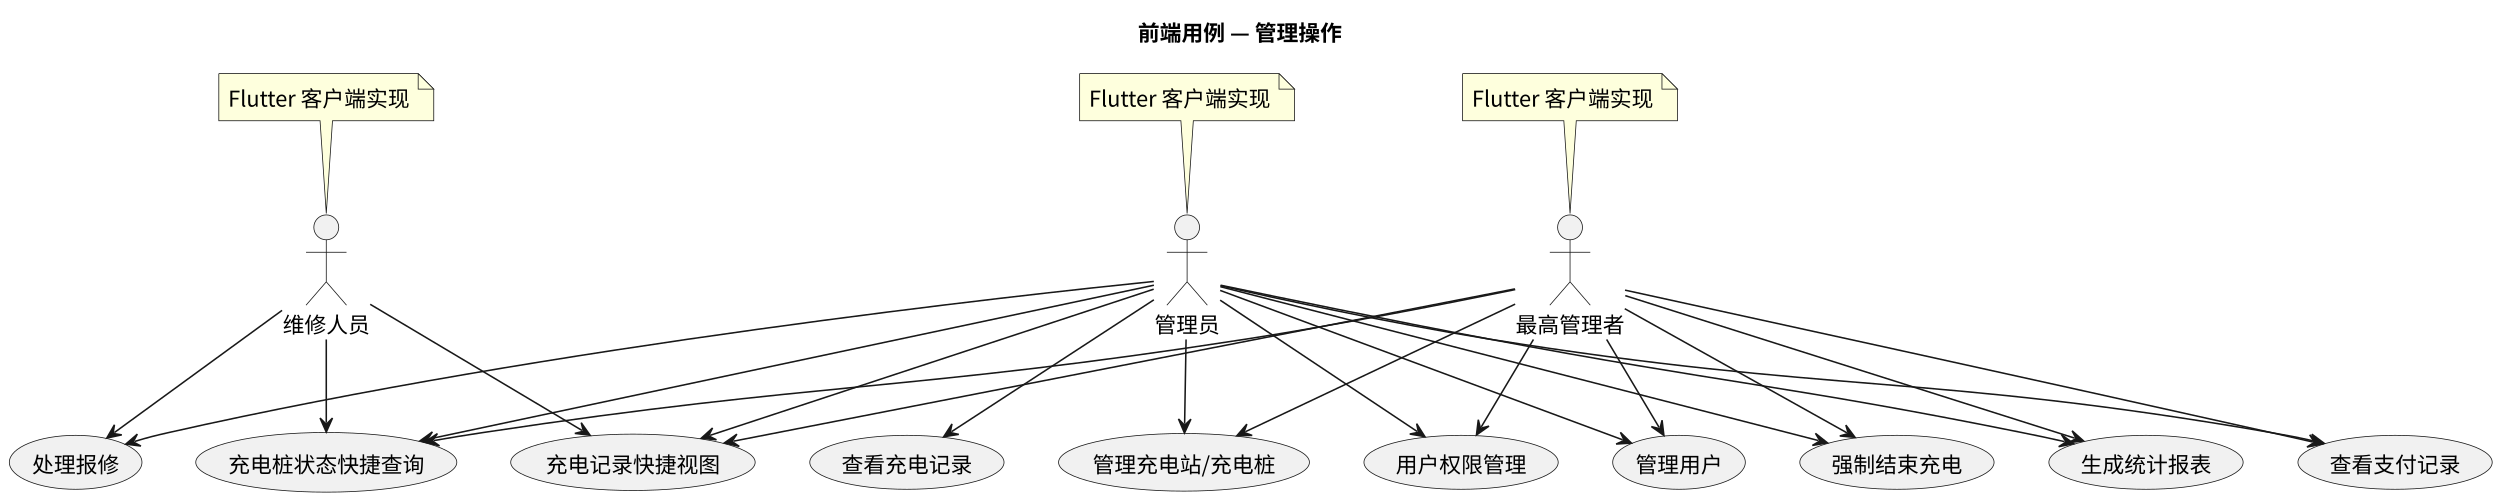
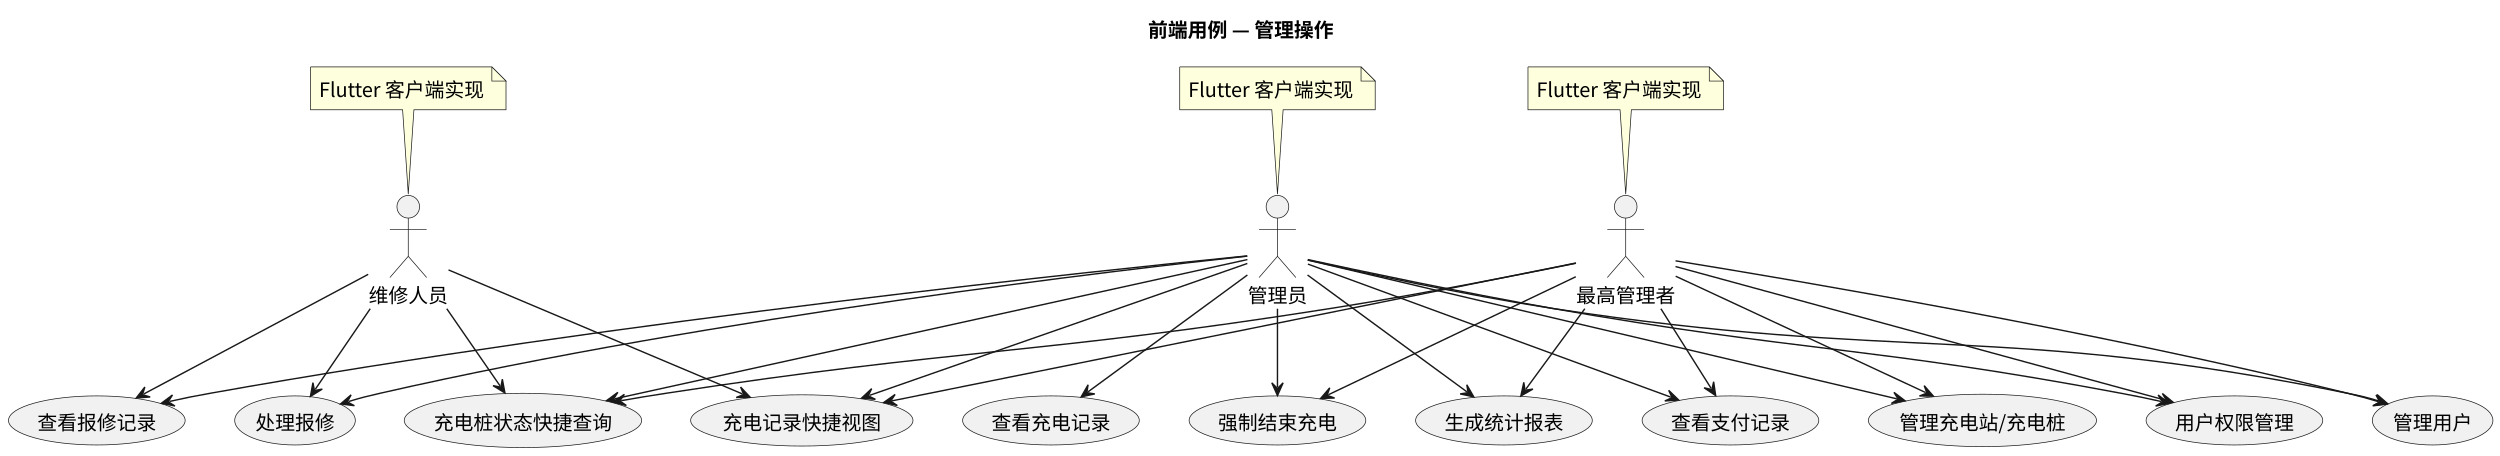
- <svg xmlns="http://www.w3.org/2000/svg" contentStyleType="text/css" data-diagram-type="DESCRIPTION" height="322px" preserveAspectRatio="none" style="width:1606px;height:322px;background:#FFFFFF;" version="1.1" viewBox="0 0 1606 322" width="1606px" zoomAndPan="magnify">
+ <svg xmlns="http://www.w3.org/2000/svg" contentStyleType="text/css" data-diagram-type="DESCRIPTION" height="322px" preserveAspectRatio="none" style="width:1766px;height:322px;background:#FFFFFF;" version="1.1" viewBox="0 0 1766 322" width="1766px" zoomAndPan="magnify">
  <defs />
  <g>
    <g class="title" data-source-line="3">
-       <text fill="#000000" font-family="Noto Sans CJK SC" font-size="14" font-weight="bold" lengthAdjust="spacing" textLength="131.067" x="730.963" y="26.24">前端用例 — 管理操作</text>
+       <text fill="#000000" font-family="Noto Sans CJK SC" font-size="14" font-weight="bold" lengthAdjust="spacing" textLength="131.067" x="810.964" y="26.24">前端用例 — 管理操作</text>
    </g>
    <g class="entity" data-entity="A" data-source-line="6" data-uid="ent0002" id="entity_A">
-       <ellipse cx="762.6" cy="146.052" fill="#F1F1F1" rx="8" ry="8" style="stroke:#181818;stroke-width:0.5;" />
-       <path d="M762.6,154.052 L762.6,181.052 M749.6,162.052 L775.6,162.052 M762.6,181.052 L749.6,196.052 M762.6,181.052 L775.6,196.052" fill="none" style="stroke:#181818;stroke-width:0.5;" />
-       <text fill="#000000" font-family="Noto Sans CJK SC" font-size="14" lengthAdjust="spacing" textLength="42" x="741.6" y="213.792">管理员</text>
+       <ellipse cx="902.4" cy="146.052" fill="#F1F1F1" rx="8" ry="8" style="stroke:#181818;stroke-width:0.5;" />
+       <path d="M902.4,154.052 L902.4,181.052 M889.4,162.052 L915.4,162.052 M902.4,181.052 L889.4,196.052 M902.4,181.052 L915.4,196.052" fill="none" style="stroke:#181818;stroke-width:0.5;" />
+       <text fill="#000000" font-family="Noto Sans CJK SC" font-size="14" lengthAdjust="spacing" textLength="42" x="881.4" y="213.792">管理员</text>
    </g>
    <g class="entity" data-entity="M" data-source-line="7" data-uid="ent0003" id="entity_M">
-       <ellipse cx="209.6" cy="146.052" fill="#F1F1F1" rx="8" ry="8" style="stroke:#181818;stroke-width:0.5;" />
-       <path d="M209.6,154.052 L209.6,181.052 M196.6,162.052 L222.6,162.052 M209.6,181.052 L196.6,196.052 M209.6,181.052 L222.6,196.052" fill="none" style="stroke:#181818;stroke-width:0.5;" />
-       <text fill="#000000" font-family="Noto Sans CJK SC" font-size="14" lengthAdjust="spacing" textLength="56" x="181.6" y="213.792">维修人员</text>
+       <ellipse cx="288.4" cy="146.052" fill="#F1F1F1" rx="8" ry="8" style="stroke:#181818;stroke-width:0.5;" />
+       <path d="M288.4,154.052 L288.4,181.052 M275.4,162.052 L301.4,162.052 M288.4,181.052 L275.4,196.052 M288.4,181.052 L301.4,196.052" fill="none" style="stroke:#181818;stroke-width:0.5;" />
+       <text fill="#000000" font-family="Noto Sans CJK SC" font-size="14" lengthAdjust="spacing" textLength="56" x="260.4" y="213.792">维修人员</text>
    </g>
    <g class="entity" data-entity="SA" data-source-line="8" data-uid="ent0004" id="entity_SA">
-       <ellipse cx="1008.6" cy="146.052" fill="#F1F1F1" rx="8" ry="8" style="stroke:#181818;stroke-width:0.5;" />
-       <path d="M1008.6,154.052 L1008.6,181.052 M995.6,162.052 L1021.6,162.052 M1008.6,181.052 L995.6,196.052 M1008.6,181.052 L1021.6,196.052" fill="none" style="stroke:#181818;stroke-width:0.5;" />
-       <text fill="#000000" font-family="Noto Sans CJK SC" font-size="14" lengthAdjust="spacing" textLength="70" x="973.6" y="213.792">最高管理者</text>
+       <ellipse cx="1148.4" cy="146.052" fill="#F1F1F1" rx="8" ry="8" style="stroke:#181818;stroke-width:0.5;" />
+       <path d="M1148.4,154.052 L1148.4,181.052 M1135.4,162.052 L1161.4,162.052 M1148.4,181.052 L1135.4,196.052 M1148.4,181.052 L1161.4,196.052" fill="none" style="stroke:#181818;stroke-width:0.5;" />
+       <text fill="#000000" font-family="Noto Sans CJK SC" font-size="14" lengthAdjust="spacing" textLength="70" x="1113.4" y="213.792">最高管理者</text>
    </g>
    <g class="entity" data-entity="GMN5" data-source-line="10" data-uid="ent0006" id="entity_GMN5">
-       <path d="M693.56,47.272 L693.56,77.544 A0,0 0 0 0 693.56,77.544 L758.6,77.544 L762.6,137.172 L766.6,77.544 L831.641,77.544 A0,0 0 0 0 831.641,77.544 L831.641,57.272 L821.641,47.272 L693.56,47.272 A0,0 0 0 0 693.56,47.272" fill="#FEFFDD" style="stroke:#181818;stroke-width:0.5;" />
-       <path d="M821.641,47.272 L821.641,57.272 L831.641,57.272 L821.641,47.272" fill="#FEFFDD" style="stroke:#181818;stroke-width:0.5;" />
-       <text fill="#000000" font-family="Noto Sans CJK SC" font-size="14" lengthAdjust="spacing" textLength="117.082" x="699.56" y="68.512">Flutter 客户端实现</text>
+       <path d="M833.36,47.272 L833.36,77.544 A0,0 0 0 0 833.36,77.544 L898.4,77.544 L902.4,137.172 L906.4,77.544 L971.442,77.544 A0,0 0 0 0 971.442,77.544 L971.442,57.272 L961.442,47.272 L833.36,47.272 A0,0 0 0 0 833.36,47.272" fill="#FEFFDD" style="stroke:#181818;stroke-width:0.5;" />
+       <path d="M961.442,47.272 L961.442,57.272 L971.442,57.272 L961.442,47.272" fill="#FEFFDD" style="stroke:#181818;stroke-width:0.5;" />
+       <text fill="#000000" font-family="Noto Sans CJK SC" font-size="14" lengthAdjust="spacing" textLength="117.082" x="839.36" y="68.512">Flutter 客户端实现</text>
    </g>
    <g class="entity" data-entity="GMN8" data-source-line="11" data-uid="ent0009" id="entity_GMN8">
-       <path d="M140.56,47.272 L140.56,77.544 A0,0 0 0 0 140.56,77.544 L205.6,77.544 L209.6,137.172 L213.6,77.544 L278.642,77.544 A0,0 0 0 0 278.642,77.544 L278.642,57.272 L268.642,47.272 L140.56,47.272 A0,0 0 0 0 140.56,47.272" fill="#FEFFDD" style="stroke:#181818;stroke-width:0.5;" />
-       <path d="M268.642,47.272 L268.642,57.272 L278.642,57.272 L268.642,47.272" fill="#FEFFDD" style="stroke:#181818;stroke-width:0.5;" />
-       <text fill="#000000" font-family="Noto Sans CJK SC" font-size="14" lengthAdjust="spacing" textLength="117.082" x="146.56" y="68.512">Flutter 客户端实现</text>
+       <path d="M219.36,47.272 L219.36,77.544 A0,0 0 0 0 219.36,77.544 L284.4,77.544 L288.4,137.172 L292.4,77.544 L357.442,77.544 A0,0 0 0 0 357.442,77.544 L357.442,57.272 L347.442,47.272 L219.36,47.272 A0,0 0 0 0 219.36,47.272" fill="#FEFFDD" style="stroke:#181818;stroke-width:0.5;" />
+       <path d="M347.442,47.272 L347.442,57.272 L357.442,57.272 L347.442,47.272" fill="#FEFFDD" style="stroke:#181818;stroke-width:0.5;" />
+       <text fill="#000000" font-family="Noto Sans CJK SC" font-size="14" lengthAdjust="spacing" textLength="117.082" x="225.36" y="68.512">Flutter 客户端实现</text>
    </g>
    <g class="entity" data-entity="GMN11" data-source-line="12" data-uid="ent0012" id="entity_GMN11">
-       <path d="M939.56,47.272 L939.56,77.544 A0,0 0 0 0 939.56,77.544 L1004.6,77.544 L1008.6,137.172 L1012.6,77.544 L1077.641,77.544 A0,0 0 0 0 1077.641,77.544 L1077.641,57.272 L1067.641,47.272 L939.56,47.272 A0,0 0 0 0 939.56,47.272" fill="#FEFFDD" style="stroke:#181818;stroke-width:0.5;" />
-       <path d="M1067.641,47.272 L1067.641,57.272 L1077.641,57.272 L1067.641,47.272" fill="#FEFFDD" style="stroke:#181818;stroke-width:0.5;" />
-       <text fill="#000000" font-family="Noto Sans CJK SC" font-size="14" lengthAdjust="spacing" textLength="117.082" x="945.56" y="68.512">Flutter 客户端实现</text>
+       <path d="M1079.36,47.272 L1079.36,77.544 A0,0 0 0 0 1079.36,77.544 L1144.4,77.544 L1148.4,137.172 L1152.4,77.544 L1217.441,77.544 A0,0 0 0 0 1217.441,77.544 L1217.441,57.272 L1207.441,47.272 L1079.36,47.272 A0,0 0 0 0 1079.36,47.272" fill="#FEFFDD" style="stroke:#181818;stroke-width:0.5;" />
+       <path d="M1207.441,47.272 L1207.441,57.272 L1217.441,57.272 L1207.441,47.272" fill="#FEFFDD" style="stroke:#181818;stroke-width:0.5;" />
+       <text fill="#000000" font-family="Noto Sans CJK SC" font-size="14" lengthAdjust="spacing" textLength="117.082" x="1085.36" y="68.512">Flutter 客户端实现</text>
    </g>
    <g class="entity" data-entity="HR" data-source-line="14" data-uid="ent0014" id="entity_HR">
-       <ellipse cx="48.598" cy="296.996" fill="#F1F1F1" rx="42.598" ry="17.334" style="stroke:#181818;stroke-width:0.5;" />
-       <text fill="#000000" font-family="Noto Sans CJK SC" font-size="14" lengthAdjust="spacing" textLength="56" x="20.598" y="303.632">处理报修</text>
+       <ellipse cx="208.398" cy="296.996" fill="#F1F1F1" rx="42.598" ry="17.334" style="stroke:#181818;stroke-width:0.5;" />
+       <text fill="#000000" font-family="Noto Sans CJK SC" font-size="14" lengthAdjust="spacing" textLength="56" x="180.398" y="303.632">处理报修</text>
    </g>
    <g class="entity" data-entity="MM" data-source-line="15" data-uid="ent0015" id="entity_MM">
-       <ellipse cx="760.604" cy="296.989" fill="#F1F1F1" rx="80.584" ry="18.517" style="stroke:#181818;stroke-width:0.5;" />
-       <text fill="#000000" font-family="Noto Sans CJK SC" font-size="14" lengthAdjust="spacing" textLength="117.487" x="701.86" y="303.625">管理充电站/充电桩</text>
+       <ellipse cx="1400.404" cy="296.989" fill="#F1F1F1" rx="80.584" ry="18.517" style="stroke:#181818;stroke-width:0.5;" />
+       <text fill="#000000" font-family="Noto Sans CJK SC" font-size="14" lengthAdjust="spacing" textLength="117.487" x="1341.66" y="303.625">管理充电站/充电桩</text>
    </g>
    <g class="entity" data-entity="PM" data-source-line="16" data-uid="ent0016" id="entity_PM">
-       <ellipse cx="938.597" cy="296.996" fill="#F1F1F1" rx="62.397" ry="17.334" style="stroke:#181818;stroke-width:0.5;" />
-       <text fill="#000000" font-family="Noto Sans CJK SC" font-size="14" lengthAdjust="spacing" textLength="84" x="896.597" y="303.632">用户权限管理</text>
+       <ellipse cx="1578.397" cy="296.996" fill="#F1F1F1" rx="62.397" ry="17.334" style="stroke:#181818;stroke-width:0.5;" />
+       <text fill="#000000" font-family="Noto Sans CJK SC" font-size="14" lengthAdjust="spacing" textLength="84" x="1536.397" y="303.632">用户权限管理</text>
    </g>
    <g class="entity" data-entity="MU" data-source-line="17" data-uid="ent0017" id="entity_MU">
-       <ellipse cx="1078.598" cy="296.996" fill="#F1F1F1" rx="42.598" ry="17.334" style="stroke:#181818;stroke-width:0.5;" />
-       <text fill="#000000" font-family="Noto Sans CJK SC" font-size="14" lengthAdjust="spacing" textLength="56" x="1050.598" y="303.632">管理用户</text>
+       <ellipse cx="1718.398" cy="296.996" fill="#F1F1F1" rx="42.598" ry="17.334" style="stroke:#181818;stroke-width:0.5;" />
+       <text fill="#000000" font-family="Noto Sans CJK SC" font-size="14" lengthAdjust="spacing" textLength="56" x="1690.398" y="303.632">管理用户</text>
    </g>
    <g class="entity" data-entity="FSC" data-source-line="18" data-uid="ent0018" id="entity_FSC">
-       <ellipse cx="1218.597" cy="296.996" fill="#F1F1F1" rx="62.397" ry="17.334" style="stroke:#181818;stroke-width:0.5;" />
-       <text fill="#000000" font-family="Noto Sans CJK SC" font-size="14" lengthAdjust="spacing" textLength="84" x="1176.597" y="303.632">强制结束充电</text>
+       <ellipse cx="902.397" cy="296.996" fill="#F1F1F1" rx="62.397" ry="17.334" style="stroke:#181818;stroke-width:0.5;" />
+       <text fill="#000000" font-family="Noto Sans CJK SC" font-size="14" lengthAdjust="spacing" textLength="84" x="860.397" y="303.632">强制结束充电</text>
    </g>
    <g class="entity" data-entity="GS" data-source-line="19" data-uid="ent0019" id="entity_GS">
-       <ellipse cx="1378.597" cy="296.996" fill="#F1F1F1" rx="62.397" ry="17.334" style="stroke:#181818;stroke-width:0.5;" />
-       <text fill="#000000" font-family="Noto Sans CJK SC" font-size="14" lengthAdjust="spacing" textLength="84" x="1336.597" y="303.632">生成统计报表</text>
+       <ellipse cx="1062.397" cy="296.996" fill="#F1F1F1" rx="62.397" ry="17.334" style="stroke:#181818;stroke-width:0.5;" />
+       <text fill="#000000" font-family="Noto Sans CJK SC" font-size="14" lengthAdjust="spacing" textLength="84" x="1020.397" y="303.632">生成统计报表</text>
    </g>
    <g class="entity" data-entity="QC" data-source-line="20" data-uid="ent0020" id="entity_QC">
-       <ellipse cx="209.604" cy="296.993" fill="#F1F1F1" rx="83.854" ry="19.171" style="stroke:#181818;stroke-width:0.5;" />
-       <text fill="#000000" font-family="Noto Sans CJK SC" font-size="14" lengthAdjust="spacing" textLength="125.999" x="146.605" y="303.629">充电桩状态快捷查询</text>
+       <ellipse cx="369.404" cy="296.993" fill="#F1F1F1" rx="83.854" ry="19.171" style="stroke:#181818;stroke-width:0.5;" />
+       <text fill="#000000" font-family="Noto Sans CJK SC" font-size="14" lengthAdjust="spacing" textLength="125.999" x="306.404" y="303.629">充电桩状态快捷查询</text>
    </g>
-     <g class="entity" data-entity="VPR" data-source-line="21" data-uid="ent0021" id="entity_VPR">
-       <ellipse cx="1538.597" cy="296.996" fill="#F1F1F1" rx="62.397" ry="17.334" style="stroke:#181818;stroke-width:0.5;" />
-       <text fill="#000000" font-family="Noto Sans CJK SC" font-size="14" lengthAdjust="spacing" textLength="84" x="1496.597" y="303.632">查看支付记录</text>
+     <g class="entity" data-entity="VR" data-source-line="21" data-uid="ent0021" id="entity_VR">
+       <ellipse cx="68.397" cy="296.996" fill="#F1F1F1" rx="62.397" ry="17.334" style="stroke:#181818;stroke-width:0.5;" />
+       <text fill="#000000" font-family="Noto Sans CJK SC" font-size="14" lengthAdjust="spacing" textLength="84" x="26.397" y="303.632">查看报修记录</text>
    </g>
-     <g class="entity" data-entity="VCR" data-source-line="22" data-uid="ent0022" id="entity_VCR">
-       <ellipse cx="582.597" cy="296.996" fill="#F1F1F1" rx="62.397" ry="17.334" style="stroke:#181818;stroke-width:0.5;" />
-       <text fill="#000000" font-family="Noto Sans CJK SC" font-size="14" lengthAdjust="spacing" textLength="84" x="540.597" y="303.632">查看充电记录</text>
+     <g class="entity" data-entity="VPR" data-source-line="22" data-uid="ent0022" id="entity_VPR">
+       <ellipse cx="1222.397" cy="296.996" fill="#F1F1F1" rx="62.397" ry="17.334" style="stroke:#181818;stroke-width:0.5;" />
+       <text fill="#000000" font-family="Noto Sans CJK SC" font-size="14" lengthAdjust="spacing" textLength="84" x="1180.397" y="303.632">查看支付记录</text>
    </g>
-     <g class="entity" data-entity="QV" data-source-line="23" data-uid="ent0023" id="entity_QV">
-       <ellipse cx="406.598" cy="296.987" fill="#F1F1F1" rx="78.528" ry="18.105" style="stroke:#181818;stroke-width:0.5;" />
-       <text fill="#000000" font-family="Noto Sans CJK SC" font-size="14" lengthAdjust="spacing" textLength="111.999" x="350.598" y="303.623">充电记录快捷视图</text>
+     <g class="entity" data-entity="VCR" data-source-line="23" data-uid="ent0023" id="entity_VCR">
+       <ellipse cx="742.397" cy="296.996" fill="#F1F1F1" rx="62.397" ry="17.334" style="stroke:#181818;stroke-width:0.5;" />
+       <text fill="#000000" font-family="Noto Sans CJK SC" font-size="14" lengthAdjust="spacing" textLength="84" x="700.397" y="303.632">查看充电记录</text>
    </g>
-     <g class="link" data-entity-1="A" data-entity-2="HR" data-source-line="25" data-uid="lnk24" id="link_A_HR">
-       <path d="M741.22,180.792 C658.82,189.172 354.19,222.322 108.6,277.822 C99.47,279.882 95.442,280.871 86.502,283.581" fill="none" id="A-to-HR" style="stroke:#181818;stroke-width:1;" />
-       <polygon fill="#181818" points="80.76,285.322,90.533,286.539,85.545,283.871,88.213,278.883,80.76,285.322" style="stroke:#181818;stroke-width:1;" />
+     <g class="entity" data-entity="QV" data-source-line="24" data-uid="ent0024" id="entity_QV">
+       <ellipse cx="566.398" cy="296.987" fill="#F1F1F1" rx="78.528" ry="18.105" style="stroke:#181818;stroke-width:0.5;" />
+       <text fill="#000000" font-family="Noto Sans CJK SC" font-size="14" lengthAdjust="spacing" textLength="111.999" x="510.398" y="303.623">充电记录快捷视图</text>
    </g>
-     <g class="link" data-entity-1="A" data-entity-2="MM" data-source-line="26" data-uid="lnk25" id="link_A_MM">
-       <path d="M761.93,218.072 C761.58,238.442 761.272,256.293 761.002,272.193" fill="none" id="A-to-MM" style="stroke:#181818;stroke-width:1;" />
-       <polygon fill="#181818" points="760.9,278.192,765.052,269.261,760.985,273.193,757.053,269.125,760.9,278.192" style="stroke:#181818;stroke-width:1;" />
+     <g class="link" data-entity-1="A" data-entity-2="HR" data-source-line="26" data-uid="lnk25" id="link_A_HR">
+       <path d="M881.12,180.922 C800.46,189.642 505.98,223.542 268.4,277.822 C259.27,279.902 255.252,280.903 246.303,283.613" fill="none" id="A-to-HR" style="stroke:#181818;stroke-width:1;" />
+       <polygon fill="#181818" points="240.56,285.352,250.333,286.572,245.345,283.903,248.015,278.915,240.56,285.352" style="stroke:#181818;stroke-width:1;" />
    </g>
-     <g class="link" data-entity-1="A" data-entity-2="PM" data-source-line="27" data-uid="lnk26" id="link_A_PM">
-       <path d="M783.83,192.832 C817.02,214.952 875.947,254.234 910.347,277.164" fill="none" id="A-to-PM" style="stroke:#181818;stroke-width:1;" />
-       <polygon fill="#181818" points="915.34,280.492,910.07,272.172,911.18,277.719,905.633,278.829,915.34,280.492" style="stroke:#181818;stroke-width:1;" />
+     <g class="link" data-entity-1="A" data-entity-2="VR" data-source-line="27" data-uid="lnk26" id="link_A_VR">
+       <path d="M881,180.762 C791.25,189.642 436.6,226.262 148.4,277.822 C137.18,279.832 131.013,281.032 119.793,283.562" fill="none" id="A-to-VR" style="stroke:#181818;stroke-width:1;" />
+       <polygon fill="#181818" points="113.94,284.882,123.599,286.804,118.817,283.782,121.84,279,113.94,284.882" style="stroke:#181818;stroke-width:1;" />
    </g>
-     <g class="link" data-entity-1="A" data-entity-2="MU" data-source-line="28" data-uid="lnk27" id="link_A_MU">
-       <path d="M783.82,186.562 C838.48,206.852 978.625,258.884 1042.395,282.554" fill="none" id="A-to-MU" style="stroke:#181818;stroke-width:1;" />
-       <polygon fill="#181818" points="1048.02,284.642,1040.974,277.76,1043.332,282.902,1038.191,285.26,1048.02,284.642" style="stroke:#181818;stroke-width:1;" />
+     <g class="link" data-entity-1="A" data-entity-2="MM" data-source-line="28" data-uid="lnk27" id="link_A_MM">
+       <path d="M923.8,183.722 C996.68,200.892 1230.93,256.066 1339.9,281.736" fill="none" id="A-to-MM" style="stroke:#181818;stroke-width:1;" />
+       <polygon fill="#181818" points="1345.74,283.112,1337.897,277.155,1340.873,281.965,1336.063,284.942,1345.74,283.112" style="stroke:#181818;stroke-width:1;" />
    </g>
-     <g class="link" data-entity-1="A" data-entity-2="FSC" data-source-line="29" data-uid="lnk28" id="link_A_FSC">
-       <path d="M783.98,184.182 C854.06,202.212 1071.999,258.277 1168.169,283.017" fill="none" id="A-to-FSC" style="stroke:#181818;stroke-width:1;" />
-       <polygon fill="#181818" points="1173.98,284.512,1166.26,278.396,1169.138,283.266,1164.267,286.144,1173.98,284.512" style="stroke:#181818;stroke-width:1;" />
+     <g class="link" data-entity-1="A" data-entity-2="PM" data-source-line="29" data-uid="lnk28" id="link_A_PM">
+       <path d="M923.86,183.382 C959.56,191.122 1033.45,206.782 1096.4,217.822 C1274.33,249.022 1320.86,244.462 1498.4,277.822 C1509.45,279.902 1515.457,281.104 1526.557,283.604" fill="none" id="A-to-PM" style="stroke:#181818;stroke-width:1;" />
+       <polygon fill="#181818" points="1532.41,284.922,1524.509,279.042,1527.532,283.823,1522.751,286.847,1532.41,284.922" style="stroke:#181818;stroke-width:1;" />
    </g>
-     <g class="link" data-entity-1="A" data-entity-2="GS" data-source-line="30" data-uid="lnk29" id="link_A_GS">
-       <path d="M784.09,183.202 C819.84,190.682 893.8,205.982 956.6,217.822 C1108.25,246.412 1147.31,247.392 1298.6,277.822 C1309.49,280.012 1315.317,281.23 1326.297,283.71" fill="none" id="A-to-GS" style="stroke:#181818;stroke-width:1;" />
-       <polygon fill="#181818" points="1332.15,285.032,1324.252,279.147,1327.273,283.93,1322.49,286.951,1332.15,285.032" style="stroke:#181818;stroke-width:1;" />
+     <g class="link" data-entity-1="A" data-entity-2="MU" data-source-line="30" data-uid="lnk29" id="link_A_MU">
+       <path d="M923.81,183.682 C959.44,191.842 1033.23,208.102 1096.4,217.822 C1344.67,256.032 1412.22,227.862 1658.4,277.822 C1667.68,279.702 1671.84,280.654 1680.87,283.404" fill="none" id="A-to-MU" style="stroke:#181818;stroke-width:1;" />
+       <polygon fill="#181818" points="1686.61,285.152,1679.166,278.703,1681.827,283.695,1676.835,286.356,1686.61,285.152" style="stroke:#181818;stroke-width:1;" />
    </g>
-     <g class="link" data-entity-1="A" data-entity-2="QC" data-source-line="31" data-uid="lnk30" id="link_A_QC">
-       <path d="M741.26,183.212 C663.25,199.762 397.629,256.107 275.639,281.987" fill="none" id="A-to-QC" style="stroke:#181818;stroke-width:1;" />
-       <polygon fill="#181818" points="269.77,283.232,279.404,285.277,274.661,282.194,277.744,277.451,269.77,283.232" style="stroke:#181818;stroke-width:1;" />
+     <g class="link" data-entity-1="A" data-entity-2="FSC" data-source-line="31" data-uid="lnk30" id="link_A_FSC">
+       <path d="M902.4,218.072 C902.4,238.972 902.4,257.542 902.4,273.422" fill="none" id="A-to-FSC" style="stroke:#181818;stroke-width:1;" />
+       <polygon fill="#181818" points="902.4,279.422,906.4,270.422,902.4,274.422,898.4,270.422,902.4,279.422" style="stroke:#181818;stroke-width:1;" />
    </g>
-     <g class="link" data-entity-1="A" data-entity-2="QV" data-source-line="32" data-uid="lnk31" id="link_A_QV">
-       <path d="M741.13,185.762 C684.01,204.582 533.098,254.304 456.149,279.664" fill="none" id="A-to-QV" style="stroke:#181818;stroke-width:1;" />
-       <polygon fill="#181818" points="450.45,281.542,460.25,282.524,455.199,279.977,457.746,274.926,450.45,281.542" style="stroke:#181818;stroke-width:1;" />
+     <g class="link" data-entity-1="A" data-entity-2="GS" data-source-line="32" data-uid="lnk31" id="link_A_GS">
+       <path d="M923.64,194.262 C954.25,216.702 1005.572,254.323 1036.222,276.803" fill="none" id="A-to-GS" style="stroke:#181818;stroke-width:1;" />
+       <polygon fill="#181818" points="1041.06,280.352,1036.168,271.804,1037.028,277.395,1031.437,278.255,1041.06,280.352" style="stroke:#181818;stroke-width:1;" />
    </g>
-     <g class="link" data-entity-1="A" data-entity-2="VCR" data-source-line="33" data-uid="lnk32" id="link_A_VCR">
-       <path d="M741.24,192.602 C707.34,214.692 646.487,254.357 611.227,277.327" fill="none" id="A-to-VCR" style="stroke:#181818;stroke-width:1;" />
-       <polygon fill="#181818" points="606.2,280.602,615.924,279.041,610.389,277.873,611.558,272.338,606.2,280.602" style="stroke:#181818;stroke-width:1;" />
+     <g class="link" data-entity-1="A" data-entity-2="QC" data-source-line="33" data-uid="lnk32" id="link_A_QC">
+       <path d="M881.17,183.352 C805.37,200.042 552.12,255.772 434.36,281.692" fill="none" id="A-to-QC" style="stroke:#181818;stroke-width:1;" />
+       <polygon fill="#181818" points="428.5,282.982,438.149,284.954,433.383,281.907,436.43,277.141,428.5,282.982" style="stroke:#181818;stroke-width:1;" />
    </g>
-     <g class="link" data-entity-1="A" data-entity-2="VPR" data-source-line="34" data-uid="lnk33" id="link_A_VPR">
-       <path d="M784.03,183.592 C819.68,191.622 893.5,207.702 956.6,217.822 C1178.46,253.402 1237.18,239.552 1458.6,277.822 C1469.83,279.762 1475.996,280.947 1487.216,283.467" fill="none" id="A-to-VPR" style="stroke:#181818;stroke-width:1;" />
-       <polygon fill="#181818" points="1493.07,284.782,1485.165,278.907,1488.191,283.686,1483.412,286.712,1493.07,284.782" style="stroke:#181818;stroke-width:1;" />
+     <g class="link" data-entity-1="A" data-entity-2="QV" data-source-line="34" data-uid="lnk33" id="link_A_QV">
+       <path d="M881.12,186.112 C826.59,205.152 686.705,253.995 614.245,279.285" fill="none" id="A-to-QV" style="stroke:#181818;stroke-width:1;" />
+       <polygon fill="#181818" points="608.58,281.262,618.395,282.073,613.301,279.614,615.759,274.52,608.58,281.262" style="stroke:#181818;stroke-width:1;" />
    </g>
-     <g class="link" data-entity-1="M" data-entity-2="HR" data-source-line="35" data-uid="lnk34" id="link_M_HR">
-       <path d="M181.18,199.382 C148.87,222.932 101.769,257.248 73.449,277.888" fill="none" id="M-to-HR" style="stroke:#181818;stroke-width:1;" />
-       <polygon fill="#181818" points="68.6,281.422,78.229,279.354,72.641,278.477,73.517,272.889,68.6,281.422" style="stroke:#181818;stroke-width:1;" />
+     <g class="link" data-entity-1="A" data-entity-2="VCR" data-source-line="35" data-uid="lnk34" id="link_A_VCR">
+       <path d="M881.15,194.262 C850.55,216.702 799.218,254.323 768.568,276.803" fill="none" id="A-to-VCR" style="stroke:#181818;stroke-width:1;" />
+       <polygon fill="#181818" points="763.73,280.352,773.353,278.255,767.762,277.395,768.622,271.804,763.73,280.352" style="stroke:#181818;stroke-width:1;" />
    </g>
-     <g class="link" data-entity-1="M" data-entity-2="QV" data-source-line="36" data-uid="lnk35" id="link_M_QV">
-       <path d="M237.82,195.492 C275.49,217.922 336.595,254.302 373.905,276.522" fill="none" id="M-to-QV" style="stroke:#181818;stroke-width:1;" />
-       <polygon fill="#181818" points="379.06,279.592,373.374,271.55,374.764,277.034,369.281,278.423,379.06,279.592" style="stroke:#181818;stroke-width:1;" />
+     <g class="link" data-entity-1="A" data-entity-2="VPR" data-source-line="36" data-uid="lnk35" id="link_A_VPR">
+       <path d="M923.89,186.562 C977.7,206.292 1113.077,255.917 1180.207,280.527" fill="none" id="A-to-VPR" style="stroke:#181818;stroke-width:1;" />
+       <polygon fill="#181818" points="1185.84,282.592,1178.767,275.738,1181.146,280.871,1176.013,283.25,1185.84,282.592" style="stroke:#181818;stroke-width:1;" />
    </g>
-     <g class="link" data-entity-1="M" data-entity-2="QC" data-source-line="37" data-uid="lnk36" id="link_M_QC">
-       <path d="M209.6,218.072 C209.6,238.172 209.6,255.672 209.6,271.562" fill="none" id="M-to-QC" style="stroke:#181818;stroke-width:1;" />
-       <polygon fill="#181818" points="209.6,277.562,213.6,268.562,209.6,272.562,205.6,268.562,209.6,277.562" style="stroke:#181818;stroke-width:1;" />
+     <g class="link" data-entity-1="M" data-entity-2="HR" data-source-line="37" data-uid="lnk36" id="link_M_HR">
+       <path d="M261.54,218.072 C247.1,239.242 233.481,259.215 222.671,275.065" fill="none" id="M-to-HR" style="stroke:#181818;stroke-width:1;" />
+       <polygon fill="#181818" points="219.29,280.022,227.666,274.84,222.107,275.891,221.056,270.333,219.29,280.022" style="stroke:#181818;stroke-width:1;" />
    </g>
-     <g class="link" data-entity-1="SA" data-entity-2="MM" data-source-line="38" data-uid="lnk37" id="link_SA_MM">
-       <path d="M973.33,195.372 C925.72,217.882 846.894,255.166 799.974,277.366" fill="none" id="SA-to-MM" style="stroke:#181818;stroke-width:1;" />
-       <polygon fill="#181818" points="794.55,279.932,804.396,279.698,799.07,277.793,800.975,272.467,794.55,279.932" style="stroke:#181818;stroke-width:1;" />
+     <g class="link" data-entity-1="M" data-entity-2="VR" data-source-line="38" data-uid="lnk37" id="link_M_VR">
+       <path d="M260.09,193.782 C217.73,216.362 143.634,255.868 101.544,278.318" fill="none" id="M-to-VR" style="stroke:#181818;stroke-width:1;" />
+       <polygon fill="#181818" points="96.25,281.142,106.073,280.436,100.662,278.789,102.308,273.377,96.25,281.142" style="stroke:#181818;stroke-width:1;" />
    </g>
-     <g class="link" data-entity-1="SA" data-entity-2="PM" data-source-line="39" data-uid="lnk38" id="link_SA_PM">
-       <path d="M985.09,218.072 C972.62,238.972 961.035,258.39 951.556,274.27" fill="none" id="SA-to-PM" style="stroke:#181818;stroke-width:1;" />
-       <polygon fill="#181818" points="948.48,279.422,956.528,273.745,951.043,275.129,949.659,269.644,948.48,279.422" style="stroke:#181818;stroke-width:1;" />
+     <g class="link" data-entity-1="M" data-entity-2="QV" data-source-line="39" data-uid="lnk38" id="link_M_QV">
+       <path d="M316.84,190.682 C367.63,212.122 468.302,254.6 524.382,278.26" fill="none" id="M-to-QV" style="stroke:#181818;stroke-width:1;" />
+       <polygon fill="#181818" points="529.91,280.592,523.173,273.408,525.303,278.648,520.063,280.779,529.91,280.592" style="stroke:#181818;stroke-width:1;" />
    </g>
-     <g class="link" data-entity-1="SA" data-entity-2="MU" data-source-line="40" data-uid="lnk39" id="link_SA_MU">
-       <path d="M1032.1,218.072 C1044.65,239.102 1056.345,258.7 1065.815,274.57" fill="none" id="SA-to-MU" style="stroke:#181818;stroke-width:1;" />
-       <polygon fill="#181818" points="1068.89,279.722,1067.713,269.944,1066.328,275.428,1060.843,274.043,1068.89,279.722" style="stroke:#181818;stroke-width:1;" />
+     <g class="link" data-entity-1="M" data-entity-2="QC" data-source-line="40" data-uid="lnk39" id="link_M_QC">
+       <path d="M315.59,218.072 C329.47,238.172 342.291,256.734 353.261,272.624" fill="none" id="M-to-QC" style="stroke:#181818;stroke-width:1;" />
+       <polygon fill="#181818" points="356.67,277.562,354.849,267.883,353.829,273.447,348.265,272.428,356.67,277.562" style="stroke:#181818;stroke-width:1;" />
    </g>
-     <g class="link" data-entity-1="SA" data-entity-2="FSC" data-source-line="41" data-uid="lnk40" id="link_SA_FSC">
-       <path d="M1043.75,198.322 C1085.43,221.602 1148.752,256.976 1186.452,278.036" fill="none" id="SA-to-FSC" style="stroke:#181818;stroke-width:1;" />
-       <polygon fill="#181818" points="1191.69,280.962,1185.784,273.081,1187.325,278.524,1181.882,280.065,1191.69,280.962" style="stroke:#181818;stroke-width:1;" />
+     <g class="link" data-entity-1="SA" data-entity-2="MM" data-source-line="41" data-uid="lnk40" id="link_SA_MM">
+       <path d="M1183.7,195.122 C1231.92,217.562 1312.41,255.03 1360.3,277.32" fill="none" id="SA-to-MM" style="stroke:#181818;stroke-width:1;" />
+       <polygon fill="#181818" points="1365.74,279.852,1359.268,272.428,1361.207,277.742,1355.893,279.681,1365.74,279.852" style="stroke:#181818;stroke-width:1;" />
    </g>
-     <g class="link" data-entity-1="SA" data-entity-2="GS" data-source-line="42" data-uid="lnk41" id="link_SA_GS">
-       <path d="M1044.07,189.932 C1113.26,211.862 1260.051,258.409 1332.781,281.469" fill="none" id="SA-to-GS" style="stroke:#181818;stroke-width:1;" />
-       <polygon fill="#181818" points="1338.5,283.282,1331.13,276.749,1333.734,281.771,1328.712,284.375,1338.5,283.282" style="stroke:#181818;stroke-width:1;" />
+     <g class="link" data-entity-1="SA" data-entity-2="PM" data-source-line="42" data-uid="lnk41" id="link_SA_PM">
+       <path d="M1183.59,188.282 C1261.81,209.622 1444.151,259.373 1529.361,282.613" fill="none" id="SA-to-PM" style="stroke:#181818;stroke-width:1;" />
+       <polygon fill="#181818" points="1535.15,284.192,1527.52,277.965,1530.326,282.876,1525.415,285.683,1535.15,284.192" style="stroke:#181818;stroke-width:1;" />
    </g>
-     <g class="link" data-entity-1="SA" data-entity-2="QC" data-source-line="43" data-uid="lnk42" id="link_SA_QC">
-       <path d="M973.39,186.022 C932.11,194.462 861.6,208.352 800.6,217.822 C583.79,251.452 527.54,245.052 310.6,277.822 C298.35,279.672 291.219,280.812 278.719,283.012" fill="none" id="SA-to-QC" style="stroke:#181818;stroke-width:1;" />
-       <polygon fill="#181818" points="272.81,284.052,282.367,286.431,277.734,283.185,280.98,278.552,272.81,284.052" style="stroke:#181818;stroke-width:1;" />
+     <g class="link" data-entity-1="SA" data-entity-2="MU" data-source-line="43" data-uid="lnk42" id="link_SA_MU">
+       <path d="M1183.6,184.252 C1266.79,197.692 1481.77,234.032 1658.4,277.822 C1667.38,280.042 1671.267,281.065 1680.127,283.745" fill="none" id="SA-to-MU" style="stroke:#181818;stroke-width:1;" />
+       <polygon fill="#181818" points="1685.87,285.482,1678.414,279.048,1681.084,284.034,1676.097,286.705,1685.87,285.482" style="stroke:#181818;stroke-width:1;" />
    </g>
-     <g class="link" data-entity-1="SA" data-entity-2="QV" data-source-line="44" data-uid="lnk43" id="link_SA_QV">
-       <path d="M973.19,185.582 C873.38,205.032 594.919,259.294 471.189,283.404" fill="none" id="SA-to-QV" style="stroke:#181818;stroke-width:1;" />
-       <polygon fill="#181818" points="465.3,284.552,474.899,286.757,470.208,283.596,473.369,278.904,465.3,284.552" style="stroke:#181818;stroke-width:1;" />
+     <g class="link" data-entity-1="SA" data-entity-2="FSC" data-source-line="44" data-uid="lnk43" id="link_SA_FSC">
+       <path d="M1113.15,195.492 C1064.79,218.552 984.086,257.04 938.336,278.85" fill="none" id="SA-to-FSC" style="stroke:#181818;stroke-width:1;" />
+       <polygon fill="#181818" points="932.92,281.432,942.765,281.17,937.433,279.28,939.323,273.948,932.92,281.432" style="stroke:#181818;stroke-width:1;" />
    </g>
-     <g class="link" data-entity-1="SA" data-entity-2="VPR" data-source-line="45" data-uid="lnk44" id="link_SA_VPR">
-       <path d="M1043.91,186.382 C1119.83,202.952 1304.22,243.282 1458.6,277.822 C1469.3,280.212 1474.948,281.485 1485.799,283.945" fill="none" id="SA-to-VPR" style="stroke:#181818;stroke-width:1;" />
-       <polygon fill="#181818" points="1491.65,285.272,1483.757,279.381,1486.774,284.166,1481.988,287.183,1491.65,285.272" style="stroke:#181818;stroke-width:1;" />
+     <g class="link" data-entity-1="SA" data-entity-2="GS" data-source-line="45" data-uid="lnk44" id="link_SA_GS">
+       <path d="M1119.52,218.072 C1104.1,239.102 1089.509,259.014 1077.869,274.884" fill="none" id="SA-to-GS" style="stroke:#181818;stroke-width:1;" />
+       <polygon fill="#181818" points="1074.32,279.722,1082.868,274.83,1077.277,275.69,1076.417,270.099,1074.32,279.722" style="stroke:#181818;stroke-width:1;" />
+     </g>
+     <g class="link" data-entity-1="SA" data-entity-2="QC" data-source-line="46" data-uid="lnk45" id="link_SA_QC">
+       <path d="M1113.18,185.972 C1071.9,194.352 1001.37,208.202 940.4,217.822 C732.39,250.642 678.54,245.832 470.4,277.822 C458.25,279.692 451.219,280.83 438.799,283.02" fill="none" id="SA-to-QC" style="stroke:#181818;stroke-width:1;" />
+       <polygon fill="#181818" points="432.89,284.062,442.448,286.438,437.814,283.194,441.059,278.56,432.89,284.062" style="stroke:#181818;stroke-width:1;" />
+     </g>
+     <g class="link" data-entity-1="SA" data-entity-2="QV" data-source-line="47" data-uid="lnk46" id="link_SA_QV">
+       <path d="M1113.3,185.762 C1016.35,205.302 749.992,258.987 630.152,283.137" fill="none" id="SA-to-QV" style="stroke:#181818;stroke-width:1;" />
+       <polygon fill="#181818" points="624.27,284.322,633.883,286.465,629.172,283.334,632.303,278.623,624.27,284.322" style="stroke:#181818;stroke-width:1;" />
+     </g>
+     <g class="link" data-entity-1="SA" data-entity-2="VPR" data-source-line="48" data-uid="lnk47" id="link_SA_VPR">
+       <path d="M1173.24,218.072 C1186.43,238.972 1198.73,258.466 1208.741,274.346" fill="none" id="SA-to-VPR" style="stroke:#181818;stroke-width:1;" />
+       <polygon fill="#181818" points="1211.94,279.422,1210.525,269.675,1209.274,275.192,1203.757,273.941,1211.94,279.422" style="stroke:#181818;stroke-width:1;" />
    </g>
  </g>
</svg>
